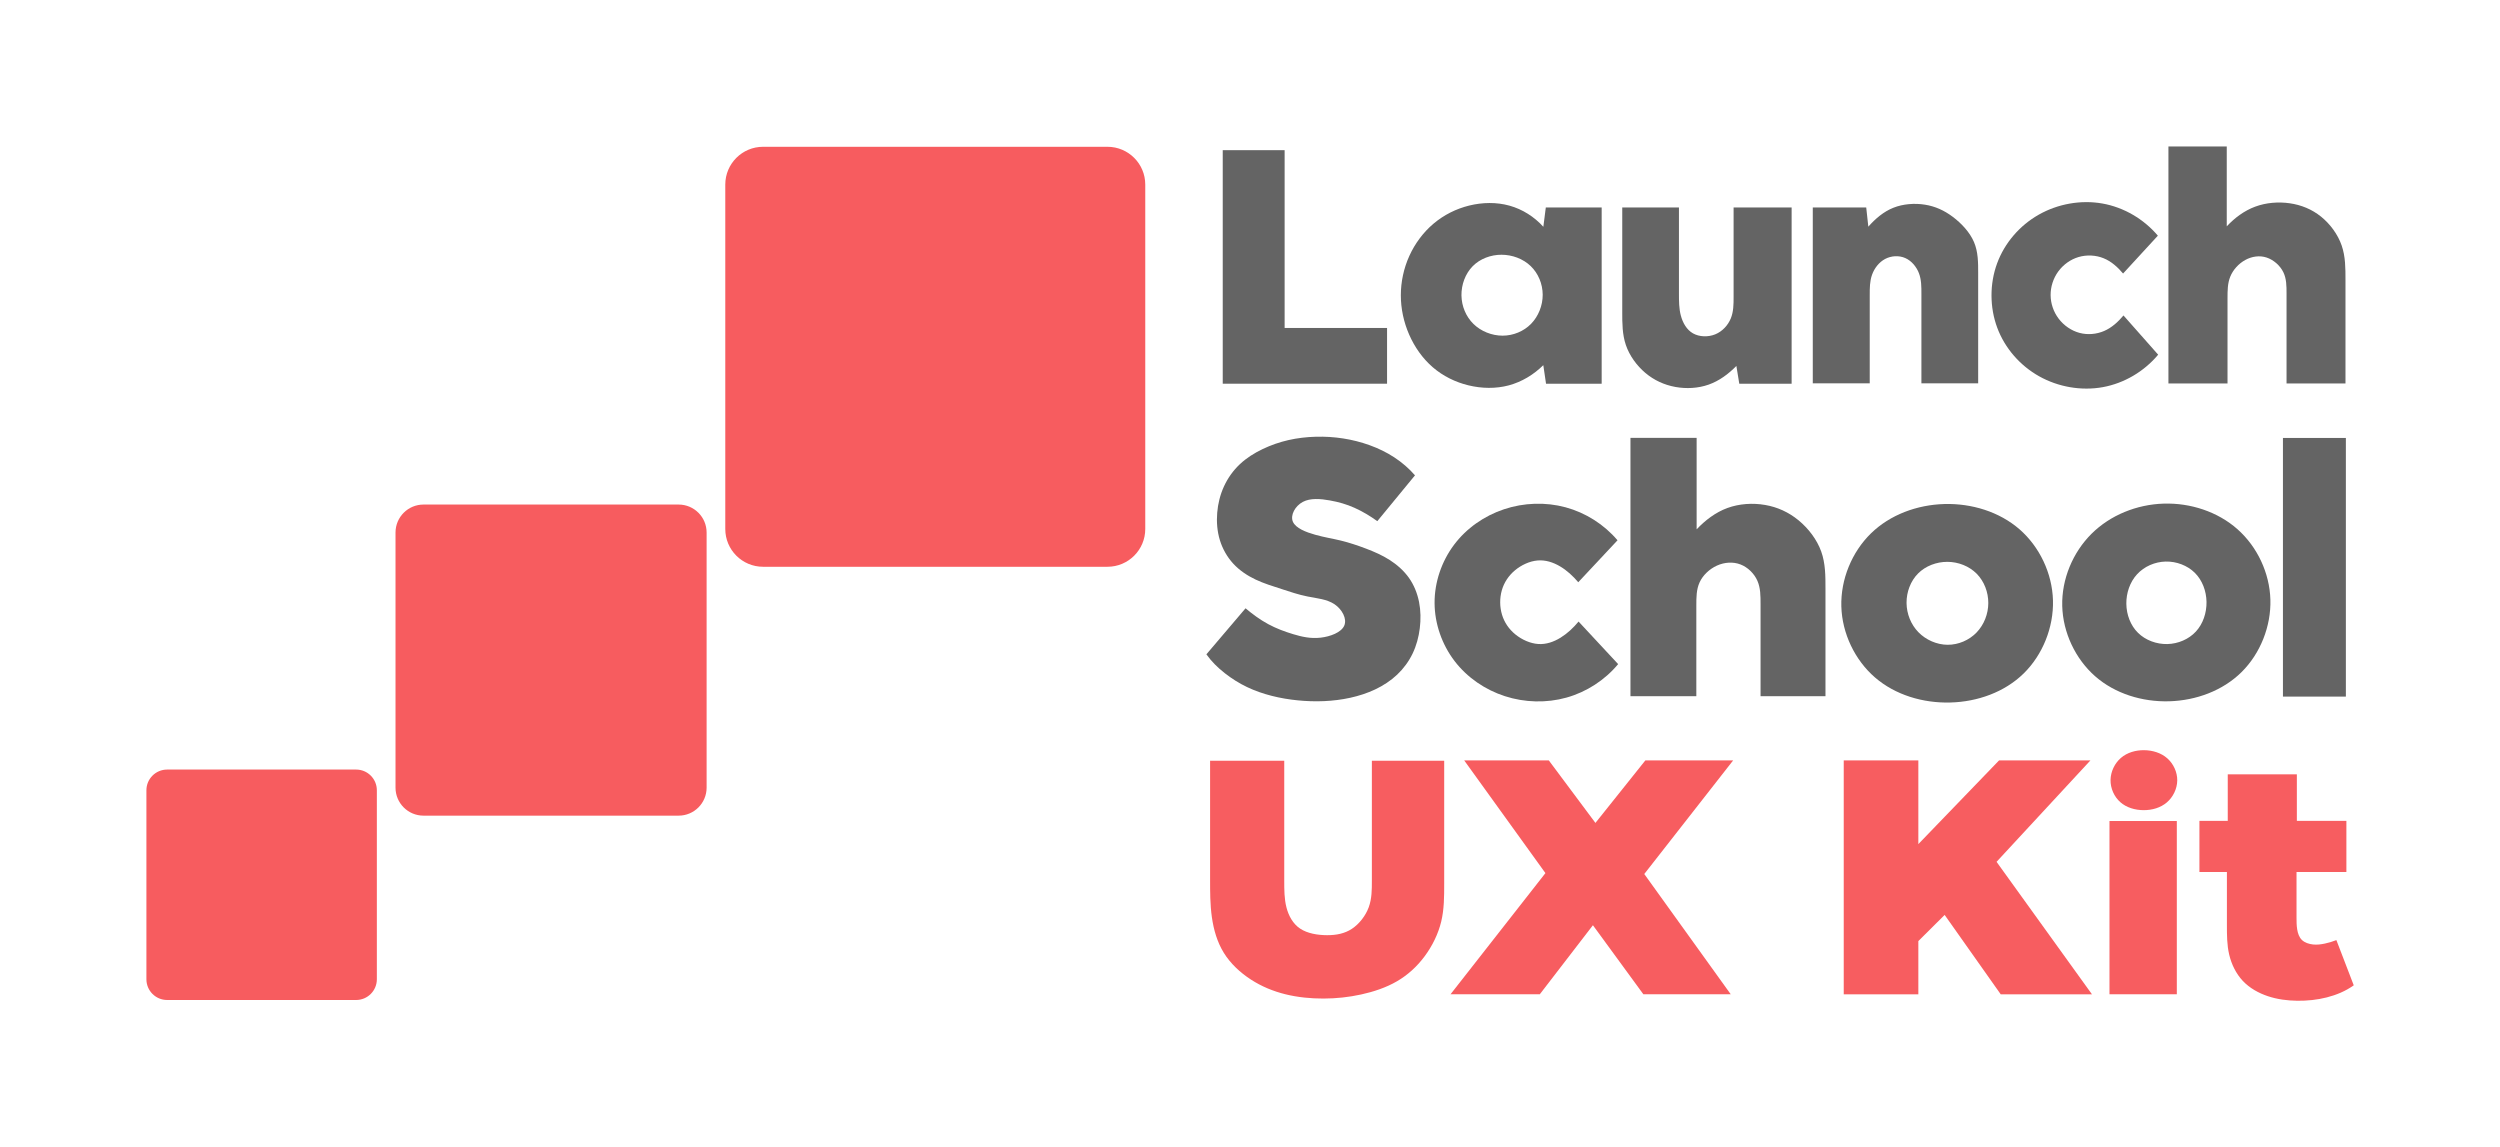
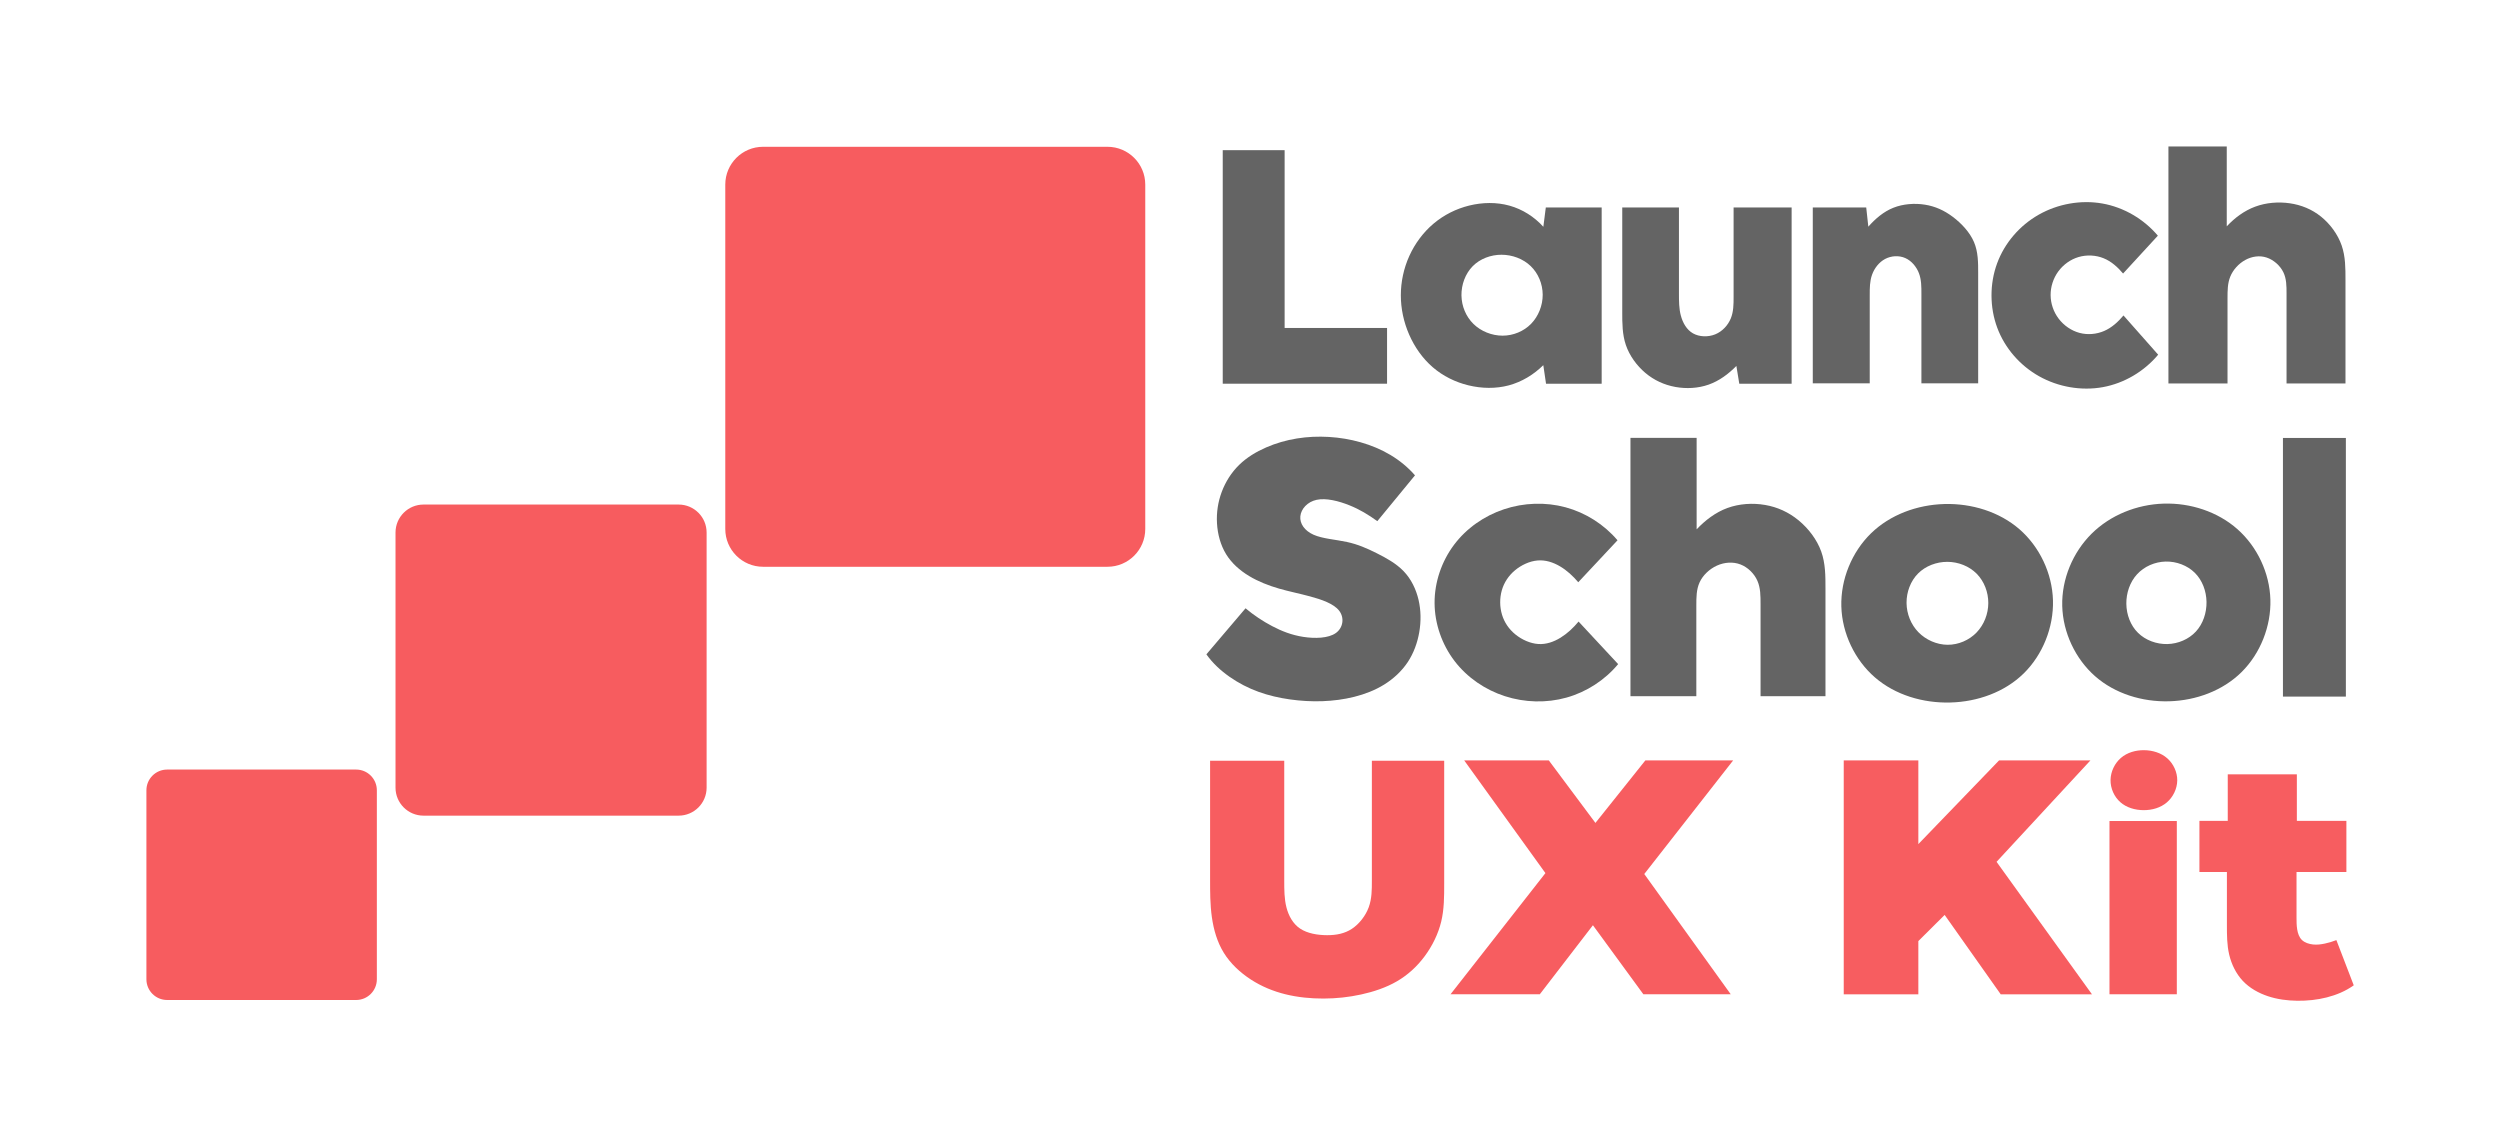
<svg xmlns="http://www.w3.org/2000/svg" width="1635" height="750" viewBox="-14 106 1635 750" fill="none" role="img" aria-labelledby="title description">
  <g fill="#F75C5F">
    <rect x="81.752" y="609.291" width="150.709" height="150.709" rx="13.564" />
    <rect x="244.668" y="435.976" width="203.457" height="203.457" rx="18.311" />
    <rect x="460.333" y="202" width="274.667" height="274.667" rx="24.72" />
  </g>
  <g fill="#636363" opacity="0.992">
    <path d="M826.147 204.211 V320.492 H893.133 V356.941 H785.666 V204.211 Z" />
    <path d="M995.347 254.326 L996.955 241.687 H1033.492 V356.946 H997.105 L995.317 344.814 C989.038 351.038 981.227 355.764 972.727 358.034 C964.227 360.303 955.038 360.116 946.405 358.023 C937.773 355.93 929.696 351.931 923.039 346.189 C916.381 340.446 911.142 332.959 907.583 324.823 C904.024 316.686 902.145 307.9 902.15 299.089 C902.156 290.278 904.045 281.444 907.703 273.367 C911.361 265.289 916.786 257.969 923.515 252.282 C930.244 246.595 938.276 242.541 946.895 240.425 C955.514 238.308 964.721 238.129 973.199 240.492 C981.677 242.855 989.426 247.761 995.347 254.326 Z M941.795 299.177 C941.892 306.185 944.705 313.037 949.658 317.872 C954.61 322.706 961.701 325.523 968.682 325.522 C975.663 325.522 982.533 322.705 987.357 317.749 C992.182 312.793 994.961 305.698 994.924 298.697 C994.887 291.696 992.034 284.789 987.072 280.017 C982.111 275.246 975.041 272.61 968 272.603 C960.959 272.597 953.947 275.219 949.131 280.112 C944.316 285.006 941.697 292.169 941.795 299.177 Z" />
    <path d="M1084.034 241.703 V298 C1084.034 302.898 1084.034 307.796 1085.294 312.486 C1086.554 317.176 1089.074 321.659 1093.197 324.007 C1097.319 326.355 1103.044 326.568 1107.74 324.66 C1112.436 322.752 1116.103 318.723 1117.937 314.259 C1119.77 309.796 1119.77 304.898 1119.77 300 V241.703 H1157.728 V356.967 H1123.493 L1121.59 345.317 C1116.45 350.576 1110.401 355.081 1103.493 357.53 C1096.584 359.979 1088.816 360.372 1081.615 359.052 C1074.414 357.731 1067.779 354.697 1062.096 349.913 C1056.413 345.13 1051.682 338.596 1049.316 331.652 C1046.95 324.708 1046.95 317.354 1046.95 310 V241.703 Z" />
    <path d="M1279.722 356.7 H1242.6 V298 C1242.6 293.467 1242.6 288.933 1240.995 284.714 C1239.389 280.494 1236.178 276.589 1232.062 274.772 C1227.947 272.955 1222.926 273.226 1218.898 275.346 C1214.87 277.465 1211.835 281.433 1210.318 285.683 C1208.8 289.933 1208.8 294.467 1208.8 299 V356.7 H1171.56 V241.703 H1206.513 L1207.885 254.246 C1212.462 249.059 1217.789 244.456 1224.222 241.888 C1230.655 239.32 1238.193 238.786 1244.91 239.856 C1251.628 240.925 1257.525 243.598 1263.19 247.858 C1268.855 252.118 1274.289 257.964 1277.005 264.346 C1279.722 270.728 1279.722 277.646 1279.722 284.563 V356.7 Z" />
    <path d="M1397.242 260.138 L1374.497 284.886 C1370.922 280.661 1366.774 276.921 1361.749 274.886 C1356.724 272.851 1350.823 272.52 1345.488 274.071 C1340.152 275.622 1335.383 279.053 1332.109 283.536 C1328.835 288.018 1327.057 293.552 1327.103 299.053 C1327.149 304.553 1329.019 310.021 1332.394 314.451 C1335.768 318.88 1340.646 322.272 1345.989 323.702 C1351.332 325.133 1357.14 324.603 1362.108 322.458 C1367.076 320.312 1371.205 316.551 1374.758 312.308 L1397.443 337.962 C1388.268 348.92 1375.251 356.661 1361.204 359.203 C1347.156 361.745 1332.077 359.088 1319.583 352.08 C1307.088 345.073 1297.178 333.715 1292.203 320.36 C1287.227 307.005 1287.187 291.654 1292.093 278.273 C1296.999 264.893 1306.852 253.484 1319.311 246.413 C1331.769 239.342 1346.835 236.61 1360.895 239.081 C1374.955 241.553 1388.01 249.228 1397.242 260.138 Z" />
    <path d="M1442.3 201.805 V254.018 C1447.511 248.458 1453.733 243.813 1460.864 241.162 C1467.995 238.512 1476.035 237.857 1483.538 238.947 C1491.04 240.037 1498.005 242.872 1503.983 247.695 C1509.962 252.518 1514.954 259.328 1517.45 266.544 C1519.946 273.759 1519.946 281.38 1519.946 289 V356.8 H1481.4 V298 C1481.4 293.151 1481.4 288.302 1479.29 283.997 C1477.18 279.692 1472.96 275.931 1468.341 274.424 C1463.722 272.917 1458.704 273.662 1454.38 276.043 C1450.057 278.423 1446.428 282.438 1444.614 286.87 C1442.8 291.302 1442.8 296.151 1442.8 301 V356.8 H1404.152 V201.805 Z" />
  </g>
  <g fill="#636363" opacity="0.992">
-     <path d="M911.407 416.869 L886.766 446.836 C882.099 443.473 876.917 440.374 871.776 438.085 C866.634 435.795 861.534 434.316 855.629 433.264 C849.724 432.212 843.015 431.588 838.018 434.258 C833.022 436.927 829.739 442.891 831.54 447.177 C833.34 451.464 840.225 454.073 846.246 455.757 C852.266 457.44 857.423 458.197 862.848 459.519 C868.274 460.841 873.968 462.729 879.408 464.803 C884.848 466.878 890.033 469.139 894.859 472.232 C899.685 475.326 904.15 479.252 907.464 483.939 C910.778 488.625 912.94 494.073 914.059 499.712 C915.177 505.352 915.251 511.183 914.541 516.908 C913.83 522.633 912.336 528.252 909.848 533.423 C907.361 538.595 903.88 543.319 899.696 547.265 C895.513 551.211 890.627 554.379 885.431 556.85 C880.234 559.321 874.727 561.094 869.109 562.333 C863.492 563.572 857.763 564.276 852.016 564.534 C846.269 564.792 840.504 564.605 834.781 564.038 C829.059 563.471 823.379 562.525 817.798 561.11 C812.218 559.695 806.737 557.81 801.551 555.33 C796.366 552.85 791.478 549.776 786.96 546.221 C782.443 542.666 778.297 538.631 774.977 533.934 L800.586 503.825 C805.177 507.671 810.039 511.276 815.308 514.135 C820.576 516.994 826.251 519.108 831.904 520.799 C837.558 522.491 843.19 523.759 849.599 523.043 C856.009 522.326 863.195 519.624 865.135 515.179 C867.075 510.734 863.768 504.547 858.788 501.188 C853.808 497.83 847.154 497.3 841.12 496.098 C835.087 494.895 829.673 493.02 824.047 491.196 C818.422 489.373 812.584 487.601 807.131 485.014 C801.677 482.427 796.608 479.025 792.569 474.648 C788.531 470.272 785.522 464.921 783.779 459.197 C782.037 453.472 781.561 447.374 782.049 441.384 C782.536 435.394 783.987 429.512 786.483 424.084 C788.978 418.656 792.518 413.681 796.867 409.585 C801.216 405.488 806.374 402.27 811.789 399.679 C817.204 397.089 822.877 395.126 828.711 393.8 C834.546 392.475 840.543 391.786 846.531 391.624 C852.52 391.461 858.501 391.824 864.422 392.746 C870.342 393.669 876.202 395.149 881.833 397.192 C887.465 399.234 892.867 401.837 897.87 405.117 C902.872 408.397 907.473 412.353 911.407 416.869 Z" />
+     <path d="M911.407 416.869 L886.766 446.836 C881.018 442.694 875.411 439.231 868.473 436.446 C861.536 433.662 853.267 431.554 847.102 432.874 C840.936 434.193 836.873 438.94 836.424 443.664 C835.975 448.389 839.14 453.092 845.054 455.713 C850.968 458.335 859.631 458.875 866.902 460.45 C874.173 462.026 880.051 464.637 886.296 467.76 C892.54 470.882 899.151 474.517 904.04 479.633 C908.929 484.748 912.096 491.344 913.716 498.242 C915.336 505.14 915.408 512.339 914.212 519.346 C913.016 526.352 910.552 533.165 906.648 539.043 C902.743 544.921 897.4 549.865 891.387 553.622 C885.373 557.379 878.69 559.95 871.817 561.688 C864.944 563.426 857.879 564.332 850.801 564.579 C843.723 564.825 836.63 564.412 829.608 563.417 C822.585 562.421 815.632 560.843 808.983 558.42 C802.335 555.997 795.991 552.73 790.174 548.66 C784.356 544.591 779.067 539.72 774.977 533.934 L800.586 503.825 C805.973 508.338 811.804 512.235 817.991 515.485 C824.178 518.735 830.722 521.337 838.357 522.518 C845.992 523.7 854.718 523.46 859.569 520.051 C864.42 516.642 865.397 510.064 861.827 505.414 C858.258 500.764 850.143 498.043 842.851 496.067 C835.56 494.091 829.092 492.861 822.446 490.933 C815.799 489.004 808.974 486.377 802.895 482.709 C796.816 479.042 791.484 474.336 787.864 468.426 C784.244 462.516 782.337 455.404 781.917 448.332 C781.497 441.26 782.564 434.23 785.028 427.663 C787.491 421.095 791.35 414.992 796.353 410.089 C801.356 405.186 807.502 401.484 813.961 398.661 C820.419 395.838 827.189 393.894 834.116 392.768 C841.044 391.642 848.129 391.333 855.148 391.757 C862.168 392.181 869.122 393.337 875.881 395.263 C882.639 397.189 889.202 399.885 895.24 403.48 C901.278 407.076 906.791 411.57 911.407 416.869 Z" />
    <path d="M1043.854 459.351 L1018.178 486.79 C1014.724 482.712 1010.769 479.059 1006.288 476.408 C1001.808 473.758 996.801 472.112 991.586 472.549 C986.371 472.986 980.948 475.507 976.762 479.013 C972.577 482.519 969.628 487.01 968.179 492.11 C966.73 497.211 966.781 502.92 968.311 507.992 C969.841 513.064 972.851 517.499 977.099 520.942 C981.347 524.386 986.832 526.838 992.045 527.181 C997.257 527.524 1002.197 525.758 1006.626 523.029 C1011.055 520.299 1014.974 516.607 1018.388 512.496 L1044.266 540.327 C1035.575 550.793 1023.612 558.542 1010.517 562.219 C997.422 565.896 983.195 565.501 970.228 561.31 C957.261 557.119 945.555 549.132 937.31 538.353 C929.065 527.573 924.282 514.001 924.212 500.404 C924.142 486.808 928.785 473.186 936.922 462.326 C945.06 451.465 956.693 443.366 969.62 439.055 C982.547 434.745 996.77 434.224 1009.898 437.78 C1023.026 441.337 1035.061 448.971 1043.854 459.351 Z" />
    <path d="M1095.6 392.373 V452.172 C1101.294 446.182 1107.987 441.064 1115.736 438.228 C1123.484 435.393 1132.289 434.84 1140.369 436.233 C1148.448 437.627 1155.801 440.967 1162.263 446.287 C1168.724 451.607 1174.294 458.907 1177.078 466.689 C1179.863 474.471 1179.863 482.736 1179.863 491 V561.3 H1137.4 V501 C1137.4 495.759 1137.4 490.518 1135.336 485.834 C1133.272 481.15 1129.143 477.022 1124.279 475.151 C1119.416 473.281 1113.816 473.668 1108.88 475.899 C1103.944 478.13 1099.672 482.204 1097.536 486.861 C1095.4 491.518 1095.4 496.759 1095.4 502 V561.3 H1052.319 V392.373 Z" />
    <path d="M1328.643 498.582 C1329.149 516.278 1321.886 534.319 1309.423 546.498 C1296.96 558.676 1279.297 564.992 1261.425 565.445 C1243.553 565.899 1225.472 560.491 1212.265 549.076 C1199.057 537.661 1190.723 520.24 1190.234 502.585 C1189.745 484.93 1197.1 467.041 1209.601 454.841 C1222.102 442.641 1239.748 436.129 1257.603 435.634 C1275.458 435.14 1293.522 440.663 1306.692 452.1 C1319.862 463.536 1328.137 480.886 1328.643 498.582 Z M1232.884 500.331 C1232.947 507.427 1235.726 514.427 1240.654 519.478 C1245.583 524.529 1252.663 527.631 1259.704 527.682 C1266.746 527.734 1273.75 524.735 1278.643 519.685 C1283.536 514.636 1286.318 507.537 1286.349 500.419 C1286.381 493.302 1283.661 486.166 1278.754 481.209 C1273.847 476.253 1266.752 473.475 1259.616 473.446 C1252.481 473.416 1245.304 476.135 1240.389 481.089 C1235.474 486.044 1232.822 493.235 1232.884 500.331 Z" />
    <path d="M1470.834 498.153 C1471.333 515.611 1464.248 533.411 1451.99 545.542 C1439.732 557.674 1422.301 564.137 1404.68 564.642 C1387.06 565.146 1369.252 559.692 1356.267 548.311 C1343.282 536.93 1335.12 519.622 1334.698 502.209 C1334.275 484.796 1341.591 467.277 1353.893 455.057 C1366.195 442.837 1383.484 435.917 1401.028 435.367 C1418.572 434.818 1436.371 440.64 1449.312 452.109 C1462.252 463.578 1470.335 480.695 1470.834 498.153 Z M1376.629 500.903 C1376.722 507.994 1379.343 515.021 1384.25 519.864 C1389.156 524.707 1396.348 527.367 1403.426 527.211 C1410.504 527.054 1417.467 524.081 1422.135 519.007 C1426.802 513.934 1429.174 506.76 1429.059 499.655 C1428.943 492.55 1426.34 485.515 1421.448 480.65 C1416.556 475.784 1409.376 473.089 1402.32 473.259 C1395.264 473.43 1388.332 476.466 1383.65 481.562 C1378.968 486.658 1376.535 493.812 1376.629 500.903 Z" />
    <path d="M1520.196 392.425 V561.574 H1479.045 V392.425 Z" />
  </g>
  <g fill="#F75C5F" opacity="0.992">
    <path d="M883.2 603.5 H930.5 V684 C930.5 692.303 930.5 700.606 928.562 708.685 C926.623 716.765 922.747 724.622 917.777 731.335 C912.808 738.047 906.746 743.616 899.627 747.755 C892.508 751.895 884.333 754.606 876.181 756.391 C868.028 758.177 859.898 759.036 851.599 759.058 C843.3 759.079 834.833 758.261 826.786 756.285 C818.738 754.31 811.112 751.176 804.11 746.644 C797.108 742.113 790.731 736.183 786.383 729.161 C782.035 722.139 779.718 714.023 778.559 705.814 C777.4 697.606 777.4 689.303 777.4 681 V603.5 H825.9 V682 C825.9 687.881 825.9 693.762 827.31 699.328 C828.721 704.895 831.541 710.146 836.306 713.32 C841.071 716.494 847.781 717.591 853.867 717.611 C859.954 717.631 865.417 716.574 870.202 713.4 C874.987 710.225 879.093 704.934 881.147 699.348 C883.2 693.762 883.2 687.881 883.2 682 V603.5 Z" />
    <path d="M1029.411 644.187 L1062.06 603.301 H1119.482 L1061.357 677.6 L1117.9 756.25 H1060.757 L1027.768 711.101 L993.033 756.25 H934.649 L996.708 677.013 L943.581 603.301 H998.922 Z" />
    <path d="M1353.143 603.3 L1291.751 669.639 L1354.165 756.306 H1294.494 L1257.8 704.362 L1240.6 721.467 V756.306 H1191.8 V603.3 H1240.6 V658.045 L1293.389 603.3 Z" />
    <path d="M1409.637 642.942 V756.252 H1365.6 V642.942 Z" />
    <path d="M1409.92 616.429 C1409.854 621.87 1407.198 627.296 1403.096 630.797 C1398.993 634.299 1393.446 635.876 1387.874 635.845 C1382.301 635.815 1376.705 634.177 1372.682 630.618 C1368.659 627.06 1366.211 621.582 1366.294 616.117 C1366.376 610.653 1368.99 605.203 1373.071 601.681 C1377.152 598.158 1382.7 596.564 1388.255 596.618 C1393.811 596.671 1399.373 598.373 1403.417 601.952 C1407.46 605.531 1409.986 610.988 1409.92 616.429 Z" />
    <path d="M1488.146 612.413 V642.854 H1520.54 V676.3 H1487.93 V706 C1487.93 708.617 1487.93 711.234 1488.363 713.837 C1488.796 716.44 1489.661 719.029 1491.482 720.772 C1493.303 722.515 1496.079 723.411 1498.734 723.69 C1501.388 723.969 1503.922 723.632 1506.467 723.091 C1509.012 722.55 1511.568 721.805 1513.993 720.822 L1525.352 750.399 C1520.071 754.176 1514.001 756.707 1507.706 758.307 C1501.412 759.907 1494.892 760.575 1488.395 760.493 C1481.898 760.411 1475.424 759.58 1469.249 757.527 C1463.075 755.473 1457.2 752.198 1452.775 747.487 C1448.35 742.775 1445.375 736.626 1443.887 730.306 C1442.4 723.985 1442.4 717.492 1442.4 711 V676.3 H1424.421 V642.854 H1442.95 V612.413 Z" />
  </g>
</svg>
